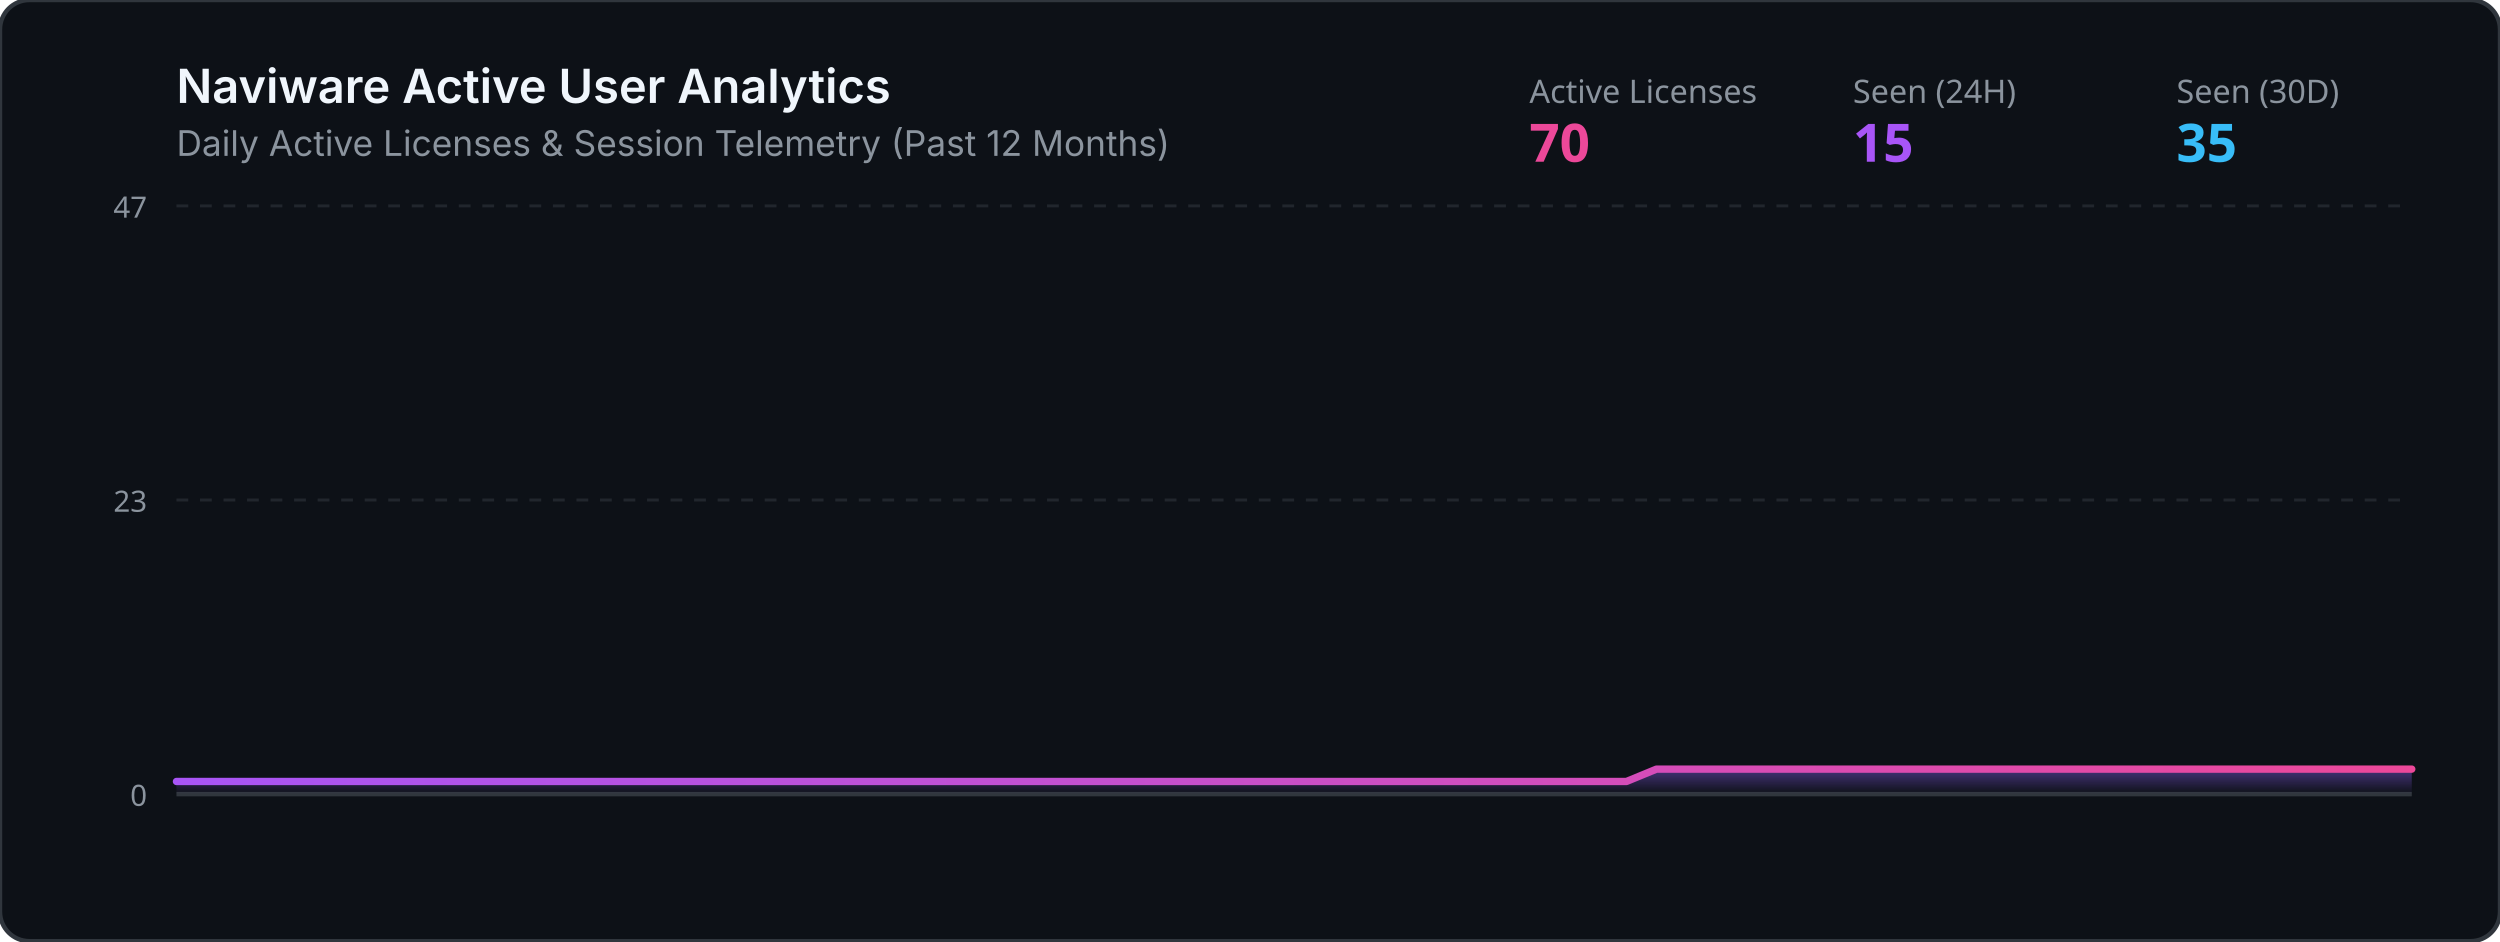
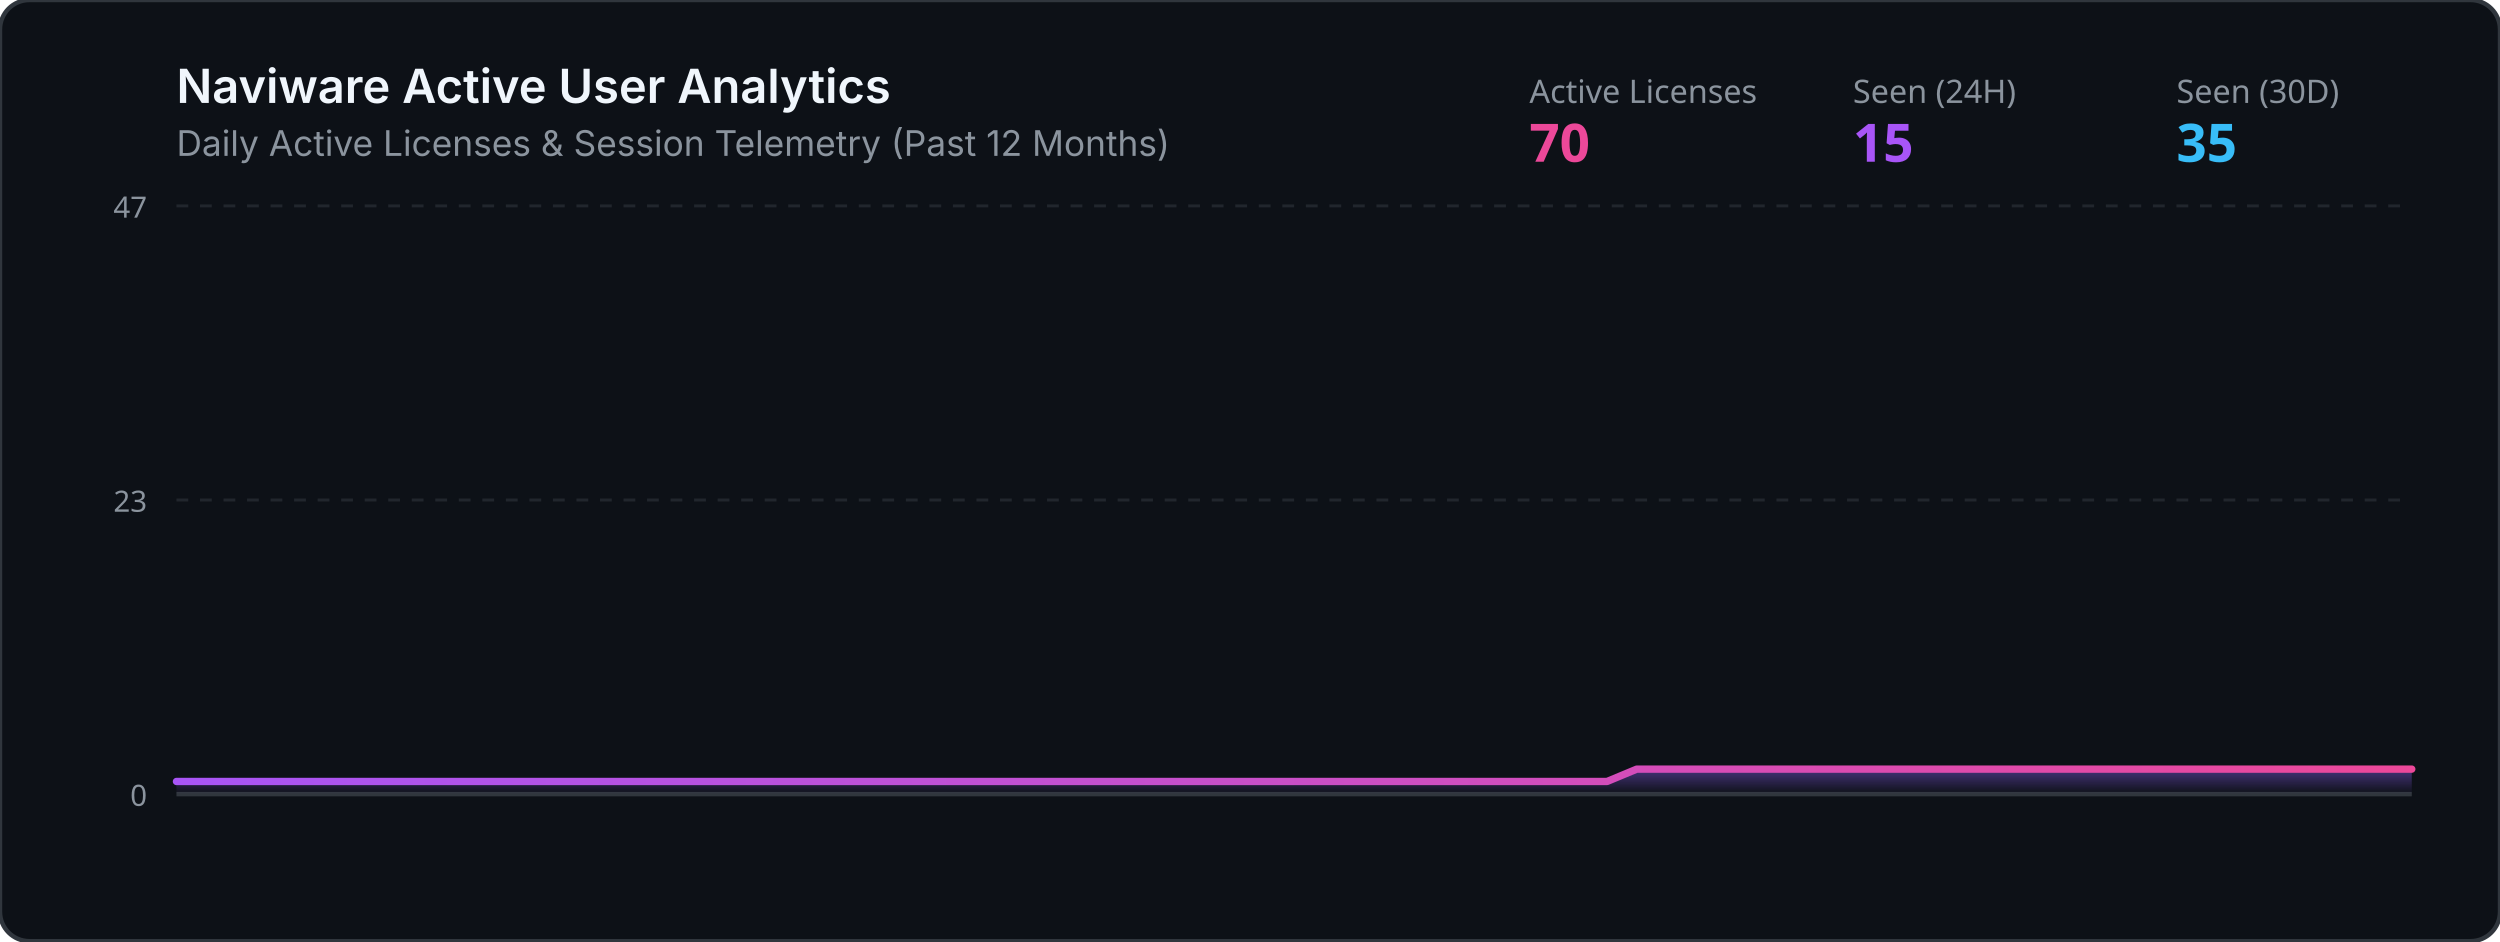
<svg xmlns="http://www.w3.org/2000/svg" viewBox="0 0 850 320" width="100%" height="320">
  <defs>
    <linearGradient id="grad" x1="0%" y1="0%" x2="0%" y2="100%">
      <stop offset="0%" stop-color="#8b5cf6" stop-opacity="0.45" />
      <stop offset="100%" stop-color="#8b5cf6" stop-opacity="0.0" />
    </linearGradient>
    <linearGradient id="lineGrad" x1="0%" y1="0%" x2="100%" y2="0%">
      <stop offset="0%" stop-color="#a855f7" />
      <stop offset="100%" stop-color="#ec4899" />
    </linearGradient>
  </defs>
  <rect width="850" height="320" rx="10" fill="#0d1117" stroke="#30363d" stroke-width="1.5" />
  <text x="60" y="35" fill="#f0f6fc" font-family="-apple-system,BlinkMacSystemFont,Segoe UI,sans-serif" font-size="16" font-weight="600">Naviware Active User Analytics</text>
  <text x="60" y="53" fill="#8b949e" font-family="-apple-system,BlinkMacSystemFont,Segoe UI,sans-serif" font-size="12">Daily Active Licenses &amp; Session Telemetry (Past 12 Months)</text>
  <text x="520" y="35" fill="#8b949e" font-family="sans-serif" font-size="11">Active Licenses</text>
  <text x="520" y="55" fill="#ec4899" font-family="sans-serif" font-size="18" font-weight="bold">70</text>
  <text x="630" y="35" fill="#8b949e" font-family="sans-serif" font-size="11">Seen (24H)</text>
  <text x="630" y="55" fill="#a855f7" font-family="sans-serif" font-size="18" font-weight="bold">15</text>
  <text x="740" y="35" fill="#8b949e" font-family="sans-serif" font-size="11">Seen (30D)</text>
  <text x="740" y="55" fill="#38bdf8" font-family="sans-serif" font-size="18" font-weight="bold">35</text>
  <line x1="60" y1="70" x2="820" y2="70" stroke="#21262d" stroke-width="1" stroke-dasharray="4" />
  <line x1="60" y1="170.0" x2="820" y2="170.0" stroke="#21262d" stroke-width="1" stroke-dasharray="4" />
  <line x1="60" y1="270" x2="820" y2="270" stroke="#30363d" stroke-width="1.5" />
  <text x="50" y="74" fill="#8b949e" font-family="sans-serif" font-size="10" text-anchor="end">47</text>
  <text x="50" y="174.0" fill="#8b949e" font-family="sans-serif" font-size="10" text-anchor="end">23</text>
  <text x="50" y="274" fill="#8b949e" font-family="sans-serif" font-size="10" text-anchor="end">0</text>
-   <polygon points="60,270 60.0,265.7 70.3,265.7 80.5,265.7 90.8,265.7 101.1,265.7 111.4,265.7 121.6,265.7 131.9,265.7 142.2,265.7 152.4,265.7 162.7,265.7 173.0,265.7 183.2,265.7 193.5,265.7 203.8,265.7 214.1,265.7 224.3,265.7 234.6,265.7 244.9,265.7 255.1,265.7 265.4,265.7 275.7,265.7 285.9,265.7 296.2,265.7 306.5,265.7 316.8,265.7 327.0,265.7 337.3,265.7 347.6,265.7 357.8,265.7 368.1,265.7 378.4,265.7 388.6,265.7 398.9,265.7 409.2,265.7 419.5,265.7 429.7,265.7 440.0,265.7 450.3,265.7 460.5,265.7 470.8,265.7 481.1,265.7 491.4,265.7 501.6,265.7 511.9,265.7 522.2,265.7 532.4,265.7 542.7,265.7 553.0,265.7 563.2,261.5 573.5,261.5 583.8,261.5 594.1,261.5 604.3,261.5 614.6,261.5 624.9,261.5 635.1,261.5 645.4,261.5 655.7,261.5 665.9,261.5 676.2,261.5 686.5,261.5 696.8,261.5 707.0,261.5 717.3,261.5 727.6,261.5 737.8,261.5 748.1,261.5 758.4,261.5 768.6,261.5 778.9,261.5 789.2,261.5 799.5,261.5 809.7,261.5 820.0,261.5 820,270" fill="url(#grad)" />
-   <polyline points="60.0,265.7 70.3,265.7 80.5,265.7 90.8,265.7 101.1,265.7 111.4,265.7 121.6,265.7 131.9,265.7 142.2,265.7 152.4,265.7 162.7,265.7 173.0,265.7 183.2,265.7 193.5,265.7 203.8,265.7 214.1,265.7 224.3,265.7 234.6,265.7 244.9,265.7 255.1,265.7 265.4,265.7 275.7,265.7 285.9,265.7 296.2,265.7 306.5,265.7 316.8,265.7 327.0,265.7 337.3,265.7 347.6,265.7 357.8,265.7 368.1,265.7 378.4,265.7 388.6,265.7 398.9,265.7 409.2,265.7 419.5,265.7 429.7,265.7 440.0,265.7 450.3,265.7 460.5,265.7 470.8,265.7 481.1,265.7 491.4,265.7 501.6,265.7 511.9,265.7 522.2,265.7 532.4,265.7 542.7,265.7 553.0,265.7 563.2,261.5 573.5,261.5 583.8,261.5 594.1,261.5 604.3,261.5 614.6,261.5 624.9,261.5 635.1,261.5 645.4,261.5 655.7,261.5 665.9,261.5 676.2,261.5 686.5,261.5 696.8,261.5 707.0,261.5 717.3,261.5 727.6,261.5 737.8,261.5 748.1,261.5 758.4,261.5 768.6,261.5 778.9,261.5 789.2,261.5 799.5,261.5 809.7,261.5 820.0,261.5" fill="none" stroke="url(#lineGrad)" stroke-width="2.5" stroke-linecap="round" stroke-linejoin="round" />
+   <polygon points="60,270 60.0,265.7 70.1,265.7 80.3,265.7 90.4,265.7 100.5,265.7 110.7,265.7 120.8,265.7 130.9,265.7 141.1,265.7 151.2,265.7 161.3,265.7 171.5,265.7 181.6,265.7 191.7,265.7 201.9,265.7 212.0,265.7 222.1,265.7 232.3,265.7 242.4,265.7 252.5,265.7 262.7,265.7 272.8,265.7 282.9,265.7 293.1,265.7 303.2,265.7 313.3,265.7 323.5,265.7 333.6,265.7 343.7,265.7 353.9,265.7 364.0,265.7 374.1,265.7 384.3,265.7 394.4,265.7 404.5,265.7 414.7,265.7 424.8,265.7 434.9,265.7 445.1,265.7 455.2,265.7 465.3,265.7 475.5,265.7 485.6,265.7 495.7,265.7 505.9,265.7 516.0,265.7 526.1,265.7 536.3,265.7 546.4,265.7 556.5,261.5 566.7,261.5 576.8,261.5 586.9,261.5 597.1,261.5 607.2,261.5 617.3,261.5 627.5,261.5 637.6,261.5 647.7,261.5 657.9,261.5 668.0,261.5 678.1,261.5 688.3,261.5 698.4,261.5 708.5,261.5 718.7,261.5 728.8,261.5 738.9,261.5 749.1,261.5 759.2,261.5 769.3,261.5 779.5,261.5 789.6,261.5 799.7,261.5 809.9,261.5 820.0,261.5 820,270" fill="url(#grad)" />
+   <polyline points="60.0,265.7 70.1,265.7 80.3,265.7 90.4,265.7 100.5,265.7 110.7,265.7 120.8,265.7 130.9,265.7 141.1,265.7 151.2,265.7 161.3,265.7 171.5,265.7 181.6,265.7 191.7,265.7 201.9,265.7 212.0,265.7 222.1,265.7 232.3,265.7 242.4,265.7 252.5,265.7 262.7,265.7 272.8,265.7 282.9,265.7 293.1,265.7 303.2,265.7 313.3,265.7 323.5,265.7 333.6,265.7 343.7,265.7 353.9,265.7 364.0,265.7 374.1,265.7 384.3,265.7 394.4,265.7 404.5,265.7 414.7,265.7 424.8,265.7 434.9,265.7 445.1,265.7 455.2,265.7 465.3,265.7 475.5,265.7 485.6,265.7 495.7,265.7 505.9,265.7 516.0,265.7 526.1,265.7 536.3,265.7 546.4,265.7 556.5,261.5 566.7,261.5 576.8,261.5 586.9,261.5 597.1,261.5 607.2,261.5 617.3,261.5 627.5,261.5 637.6,261.5 647.7,261.5 657.9,261.5 668.0,261.5 678.1,261.5 688.3,261.5 698.4,261.5 708.5,261.5 718.7,261.5 728.8,261.5 738.9,261.5 749.1,261.5 759.2,261.5 769.3,261.5 779.5,261.5 789.6,261.5 799.7,261.5 809.9,261.5 820.0,261.5" fill="none" stroke="url(#lineGrad)" stroke-width="2.5" stroke-linecap="round" stroke-linejoin="round" />
</svg>
